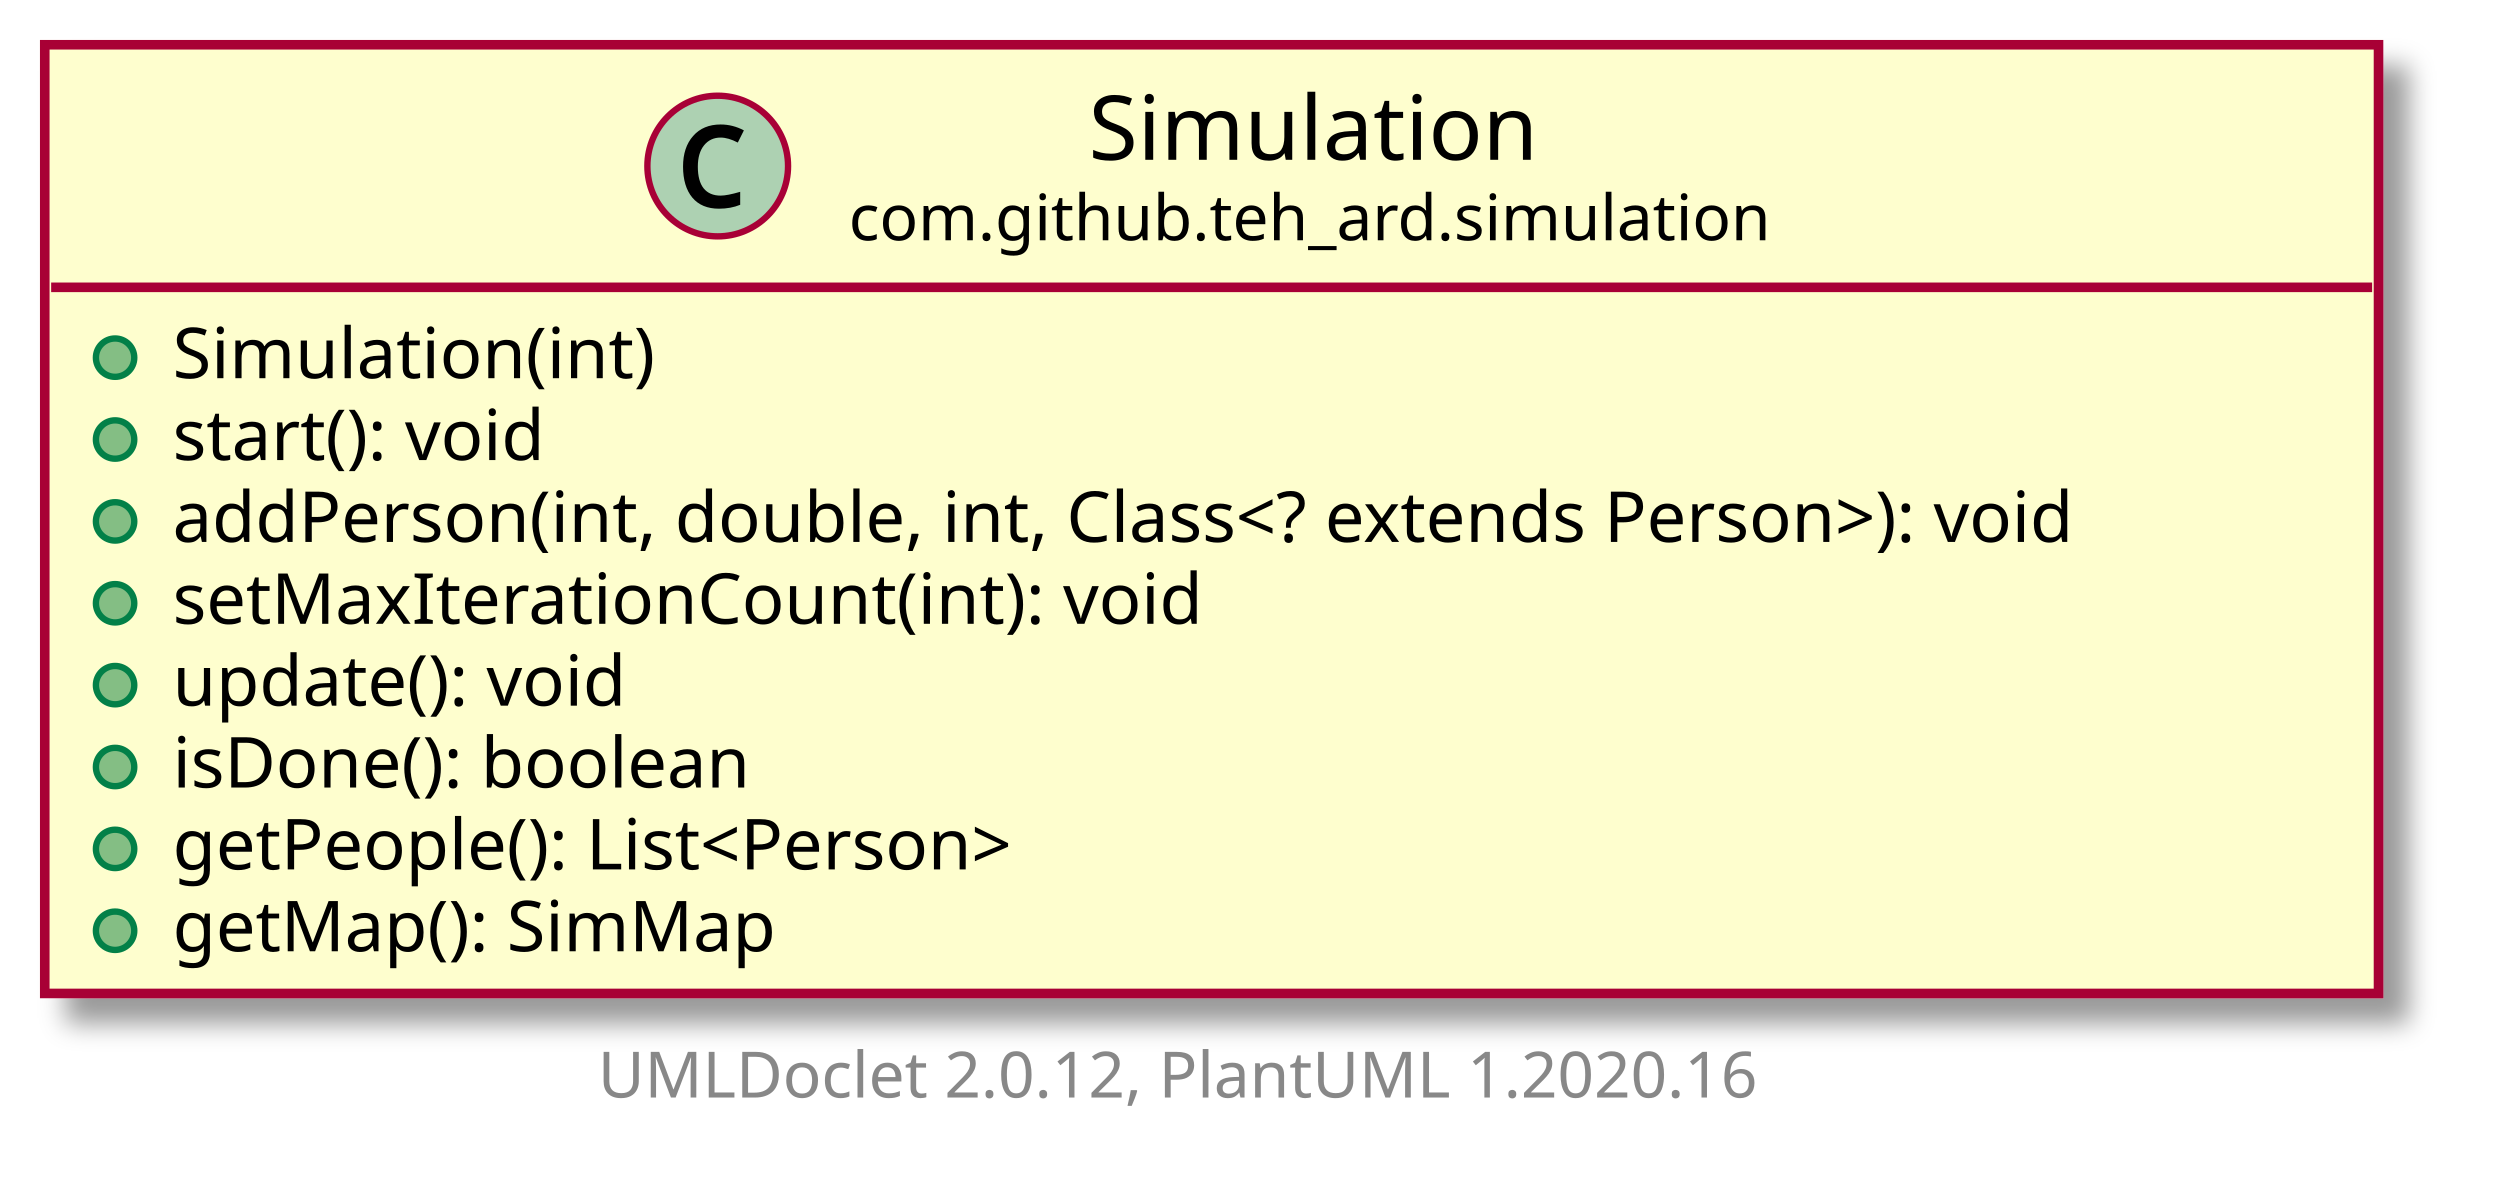
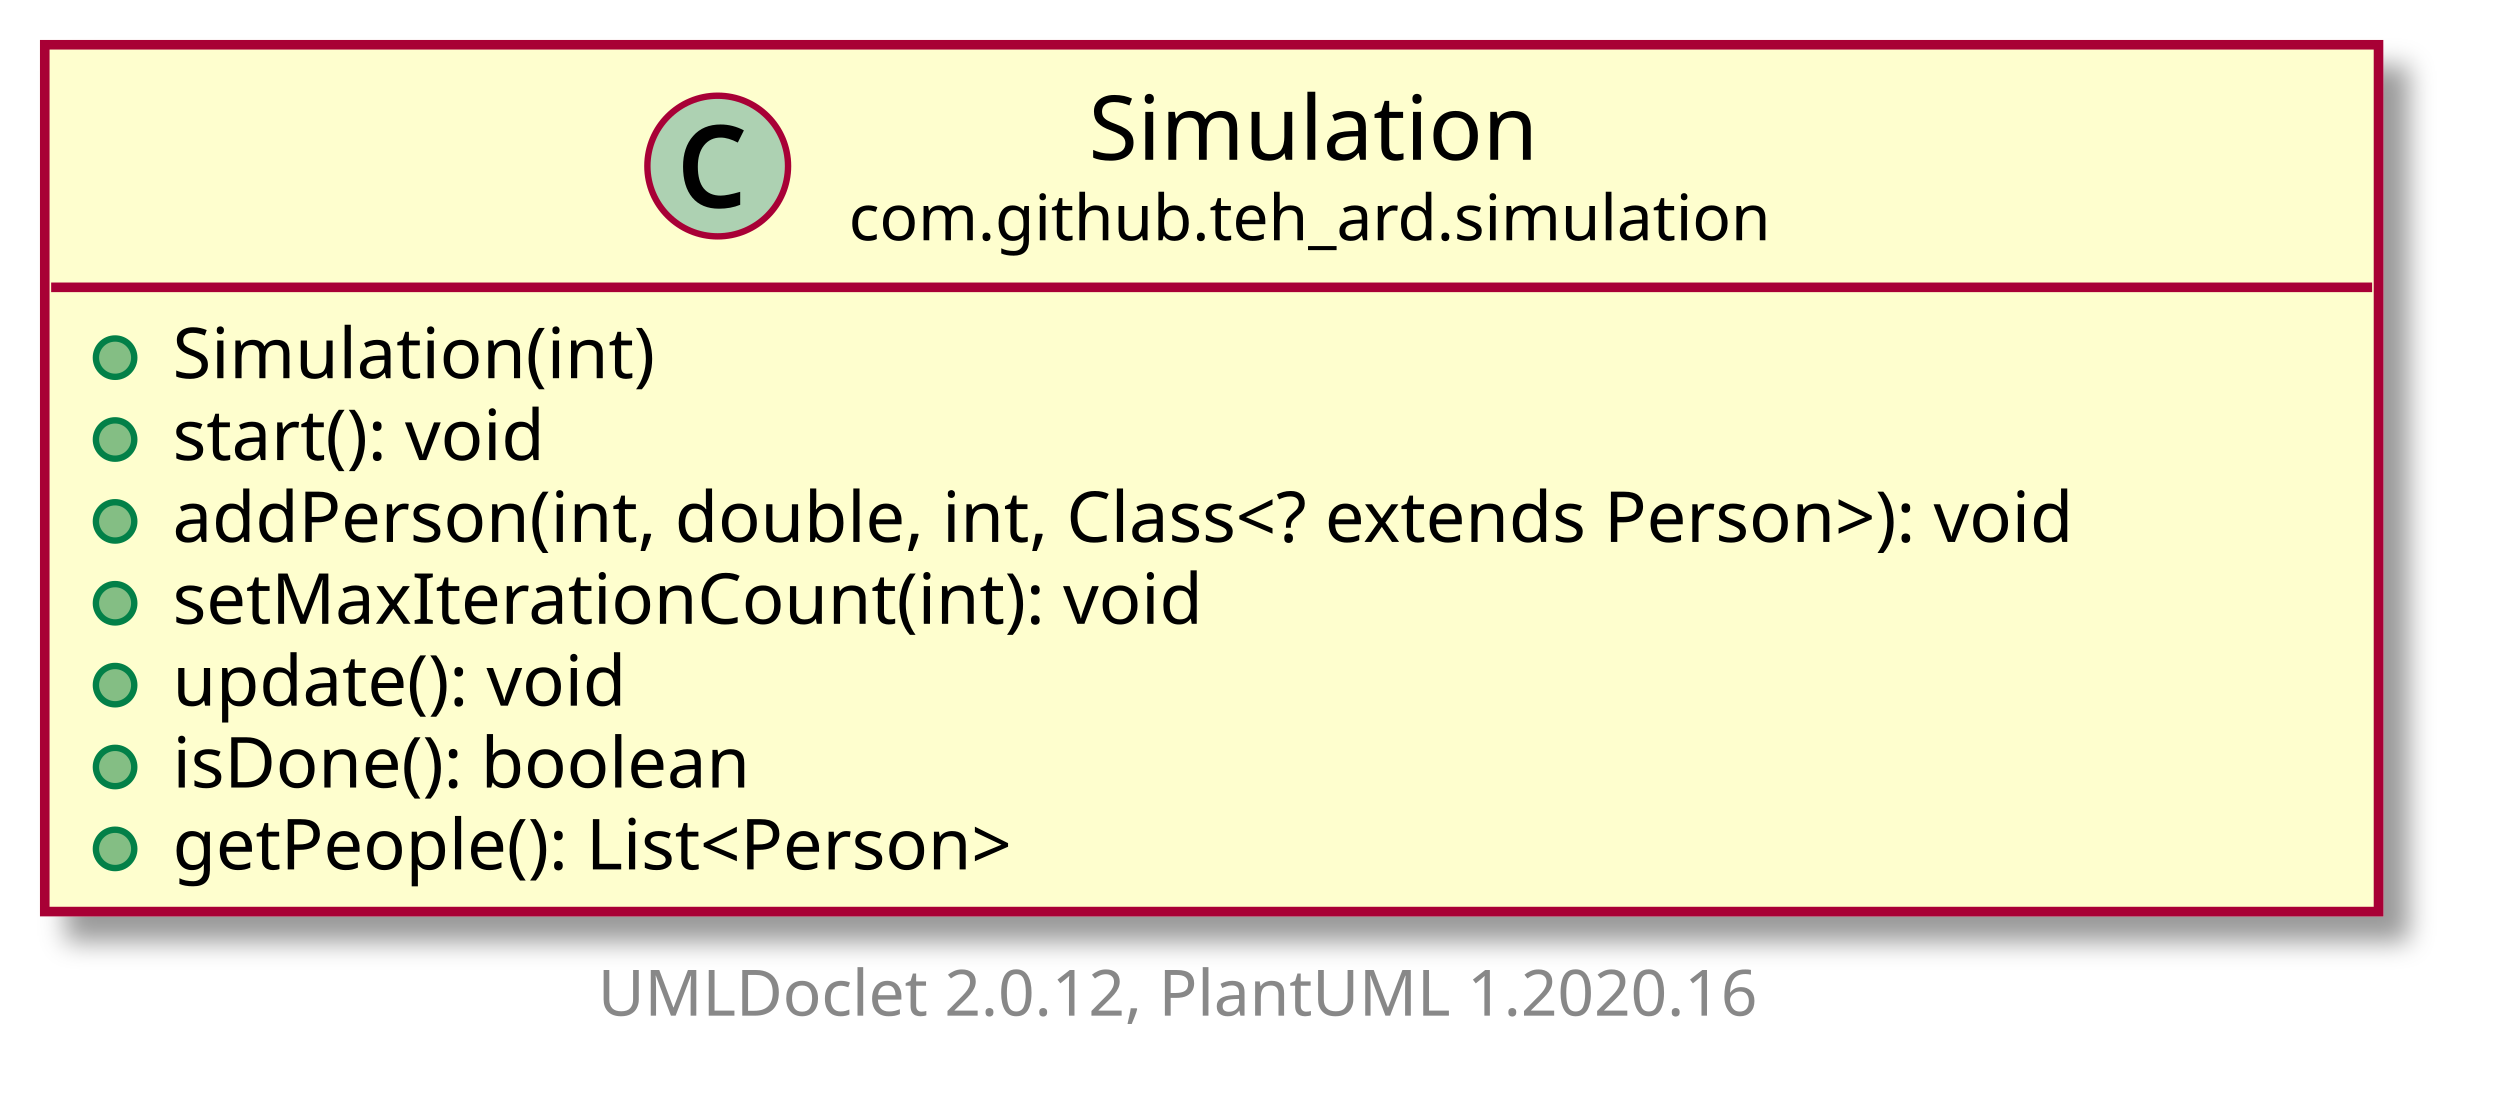
- <svg xmlns="http://www.w3.org/2000/svg" xmlns:xlink="http://www.w3.org/1999/xlink" contentScriptType="application/ecmascript" contentStyleType="text/css" height="185px" preserveAspectRatio="none" style="width:391px;height:185px;" version="1.1" viewBox="0 0 391 185" width="391px" zoomAndPan="magnify">
+ <svg xmlns="http://www.w3.org/2000/svg" xmlns:xlink="http://www.w3.org/1999/xlink" contentScriptType="application/ecmascript" contentStyleType="text/css" height="172px" preserveAspectRatio="none" style="width:391px;height:172px;" version="1.1" viewBox="0 0 391 172" width="391px" zoomAndPan="magnify">
  <defs>
-     <filter height="300%" id="f1docstdj01e3l" width="300%" x="-1" y="-1">
+     <filter height="300%" id="f114uzc66z1m4r" width="300%" x="-1" y="-1">
      <feGaussianBlur result="blurOut" stdDeviation="2.0" />
      <feColorMatrix in="blurOut" result="blurOut2" type="matrix" values="0 0 0 0 0 0 0 0 0 0 0 0 0 0 0 0 0 0 .4 0" />
      <feOffset dx="4.0" dy="4.0" in="blurOut2" result="blurOut3" />
      <feBlend in="SourceGraphic" in2="blurOut3" mode="normal" />
    </filter>
  </defs>
  <g>
    <a href="Simulation.html" target="_top" title="Simulation.html" xlink:actuate="onRequest" xlink:href="Simulation.html" xlink:show="new" xlink:title="Simulation.html" xlink:type="simple">
-       <rect codeLine="5" fill="#FEFECE" filter="url(#f1docstdj01e3l)" height="148.375" id="com.github.teh_ard.simulation.Simulation" style="stroke: #A80036; stroke-width: 1.5;" width="365" x="7" y="7" />
+       <rect codeLine="5" fill="#FEFECE" filter="url(#f114uzc66z1m4r)" height="135.57" id="com.github.teh_ard.simulation.Simulation" style="stroke: #A80036; stroke-width: 1.5;" width="365" x="7" y="7" />
      <ellipse cx="112.25" cy="25.969" fill="#ADD1B2" rx="11" ry="11" style="stroke: #A80036; stroke-width: 1.0;" />
      <path d="M115.766,30 L115.766,32.031 Q114.281,32.641 112.453,32.641 Q109.734,32.641 108.281,30.906 Q106.828,29.156 106.828,26.047 Q106.828,23.047 108.406,21.266 Q109.984,19.469 112.703,19.469 Q114.609,19.469 116.344,20.391 L115.391,22.297 Q113.891,21.516 112.703,21.516 Q111.094,21.516 110.109,22.734 Q109.141,23.938 109.141,26.062 Q109.141,28.312 110.047,29.453 Q110.969,30.594 112.703,30.594 Q113.734,30.594 115.766,30 Z " />
      <text fill="#000000" font-family="sans-serif" font-size="14" lengthAdjust="spacingAndGlyphs" textLength="71" x="170.25" y="24.995">Simulation</text>
      <text fill="#000000" font-family="sans-serif" font-size="10" lengthAdjust="spacingAndGlyphs" textLength="146" x="132.75" y="37.579">com.github.teh_ard.simulation</text>
      <line style="stroke: #A80036; stroke-width: 1.5;" x1="8" x2="371" y1="44.938" y2="44.938" />
      <ellipse cx="18" cy="55.938" fill="#84BE84" rx="3" ry="3" style="stroke: #038048; stroke-width: 1.0;" />
      <text fill="#000000" font-family="sans-serif" font-size="11" lengthAdjust="spacingAndGlyphs" textLength="82" x="27" y="59.148">Simulation(int)</text>
      <ellipse cx="18" cy="68.742" fill="#84BE84" rx="3" ry="3" style="stroke: #038048; stroke-width: 1.0;" />
      <text fill="#000000" font-family="sans-serif" font-size="11" lengthAdjust="spacingAndGlyphs" textLength="66" x="27" y="71.953">start(): void</text>
      <ellipse cx="18" cy="81.547" fill="#84BE84" rx="3" ry="3" style="stroke: #038048; stroke-width: 1.0;" />
      <text fill="#000000" font-family="sans-serif" font-size="11" lengthAdjust="spacingAndGlyphs" textLength="339" x="27" y="84.757">addPerson(int, double, int, Class&lt;? extends Person&gt;): void</text>
      <ellipse cx="18" cy="94.352" fill="#84BE84" rx="3" ry="3" style="stroke: #038048; stroke-width: 1.0;" />
      <text fill="#000000" font-family="sans-serif" font-size="11" lengthAdjust="spacingAndGlyphs" textLength="173" x="27" y="97.562">setMaxIterationCount(int): void</text>
      <ellipse cx="18" cy="107.156" fill="#84BE84" rx="3" ry="3" style="stroke: #038048; stroke-width: 1.0;" />
      <text fill="#000000" font-family="sans-serif" font-size="11" lengthAdjust="spacingAndGlyphs" textLength="78" x="27" y="110.367">update(): void</text>
      <ellipse cx="18" cy="119.961" fill="#84BE84" rx="3" ry="3" style="stroke: #038048; stroke-width: 1.0;" />
      <text fill="#000000" font-family="sans-serif" font-size="11" lengthAdjust="spacingAndGlyphs" textLength="100" x="27" y="123.171">isDone(): boolean</text>
      <ellipse cx="18" cy="132.766" fill="#84BE84" rx="3" ry="3" style="stroke: #038048; stroke-width: 1.0;" />
      <text fill="#000000" font-family="sans-serif" font-size="11" lengthAdjust="spacingAndGlyphs" textLength="150" x="27" y="135.976">getPeople(): List&lt;Person&gt;</text>
-       <ellipse cx="18" cy="145.57" fill="#84BE84" rx="3" ry="3" style="stroke: #038048; stroke-width: 1.0;" />
-       <text fill="#000000" font-family="sans-serif" font-size="11" lengthAdjust="spacingAndGlyphs" textLength="102" x="27" y="148.781">getMap(): SimMap</text>
    </a>
-     <text fill="#888888" font-family="sans-serif" font-size="10" lengthAdjust="spacingAndGlyphs" textLength="192" x="93.5" y="171.657">UMLDoclet 2.0.12, PlantUML 1.2020.16</text>
+     <text fill="#888888" font-family="sans-serif" font-size="10" lengthAdjust="spacingAndGlyphs" textLength="192" x="93.5" y="158.852">UMLDoclet 2.0.12, PlantUML 1.2020.16</text>
  </g>
</svg>
